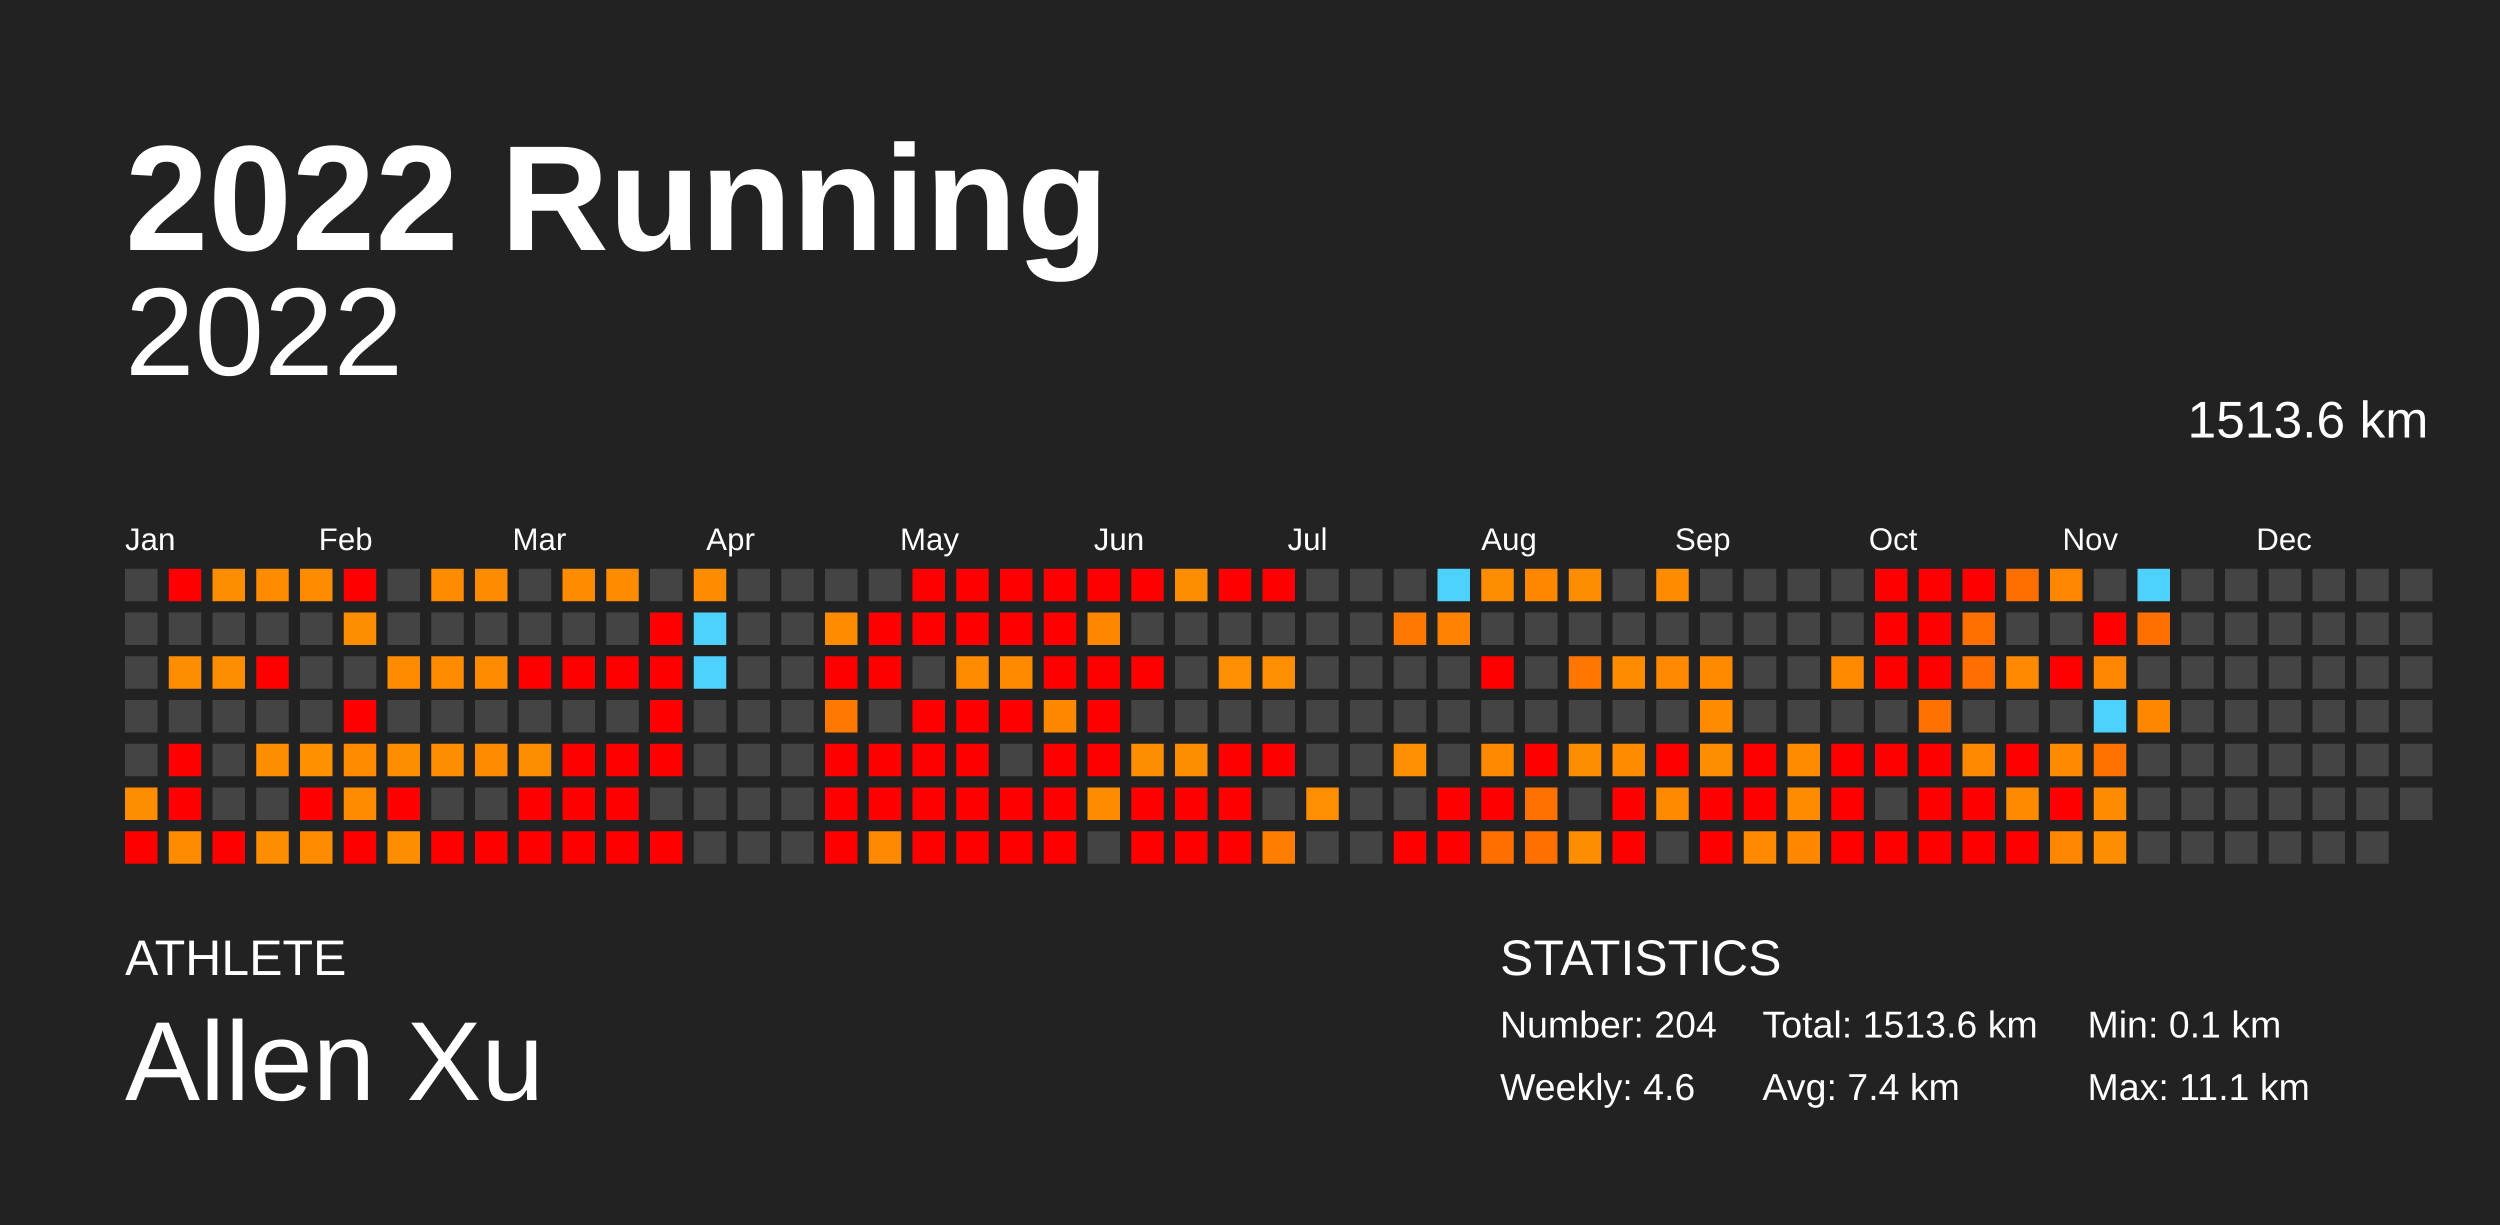
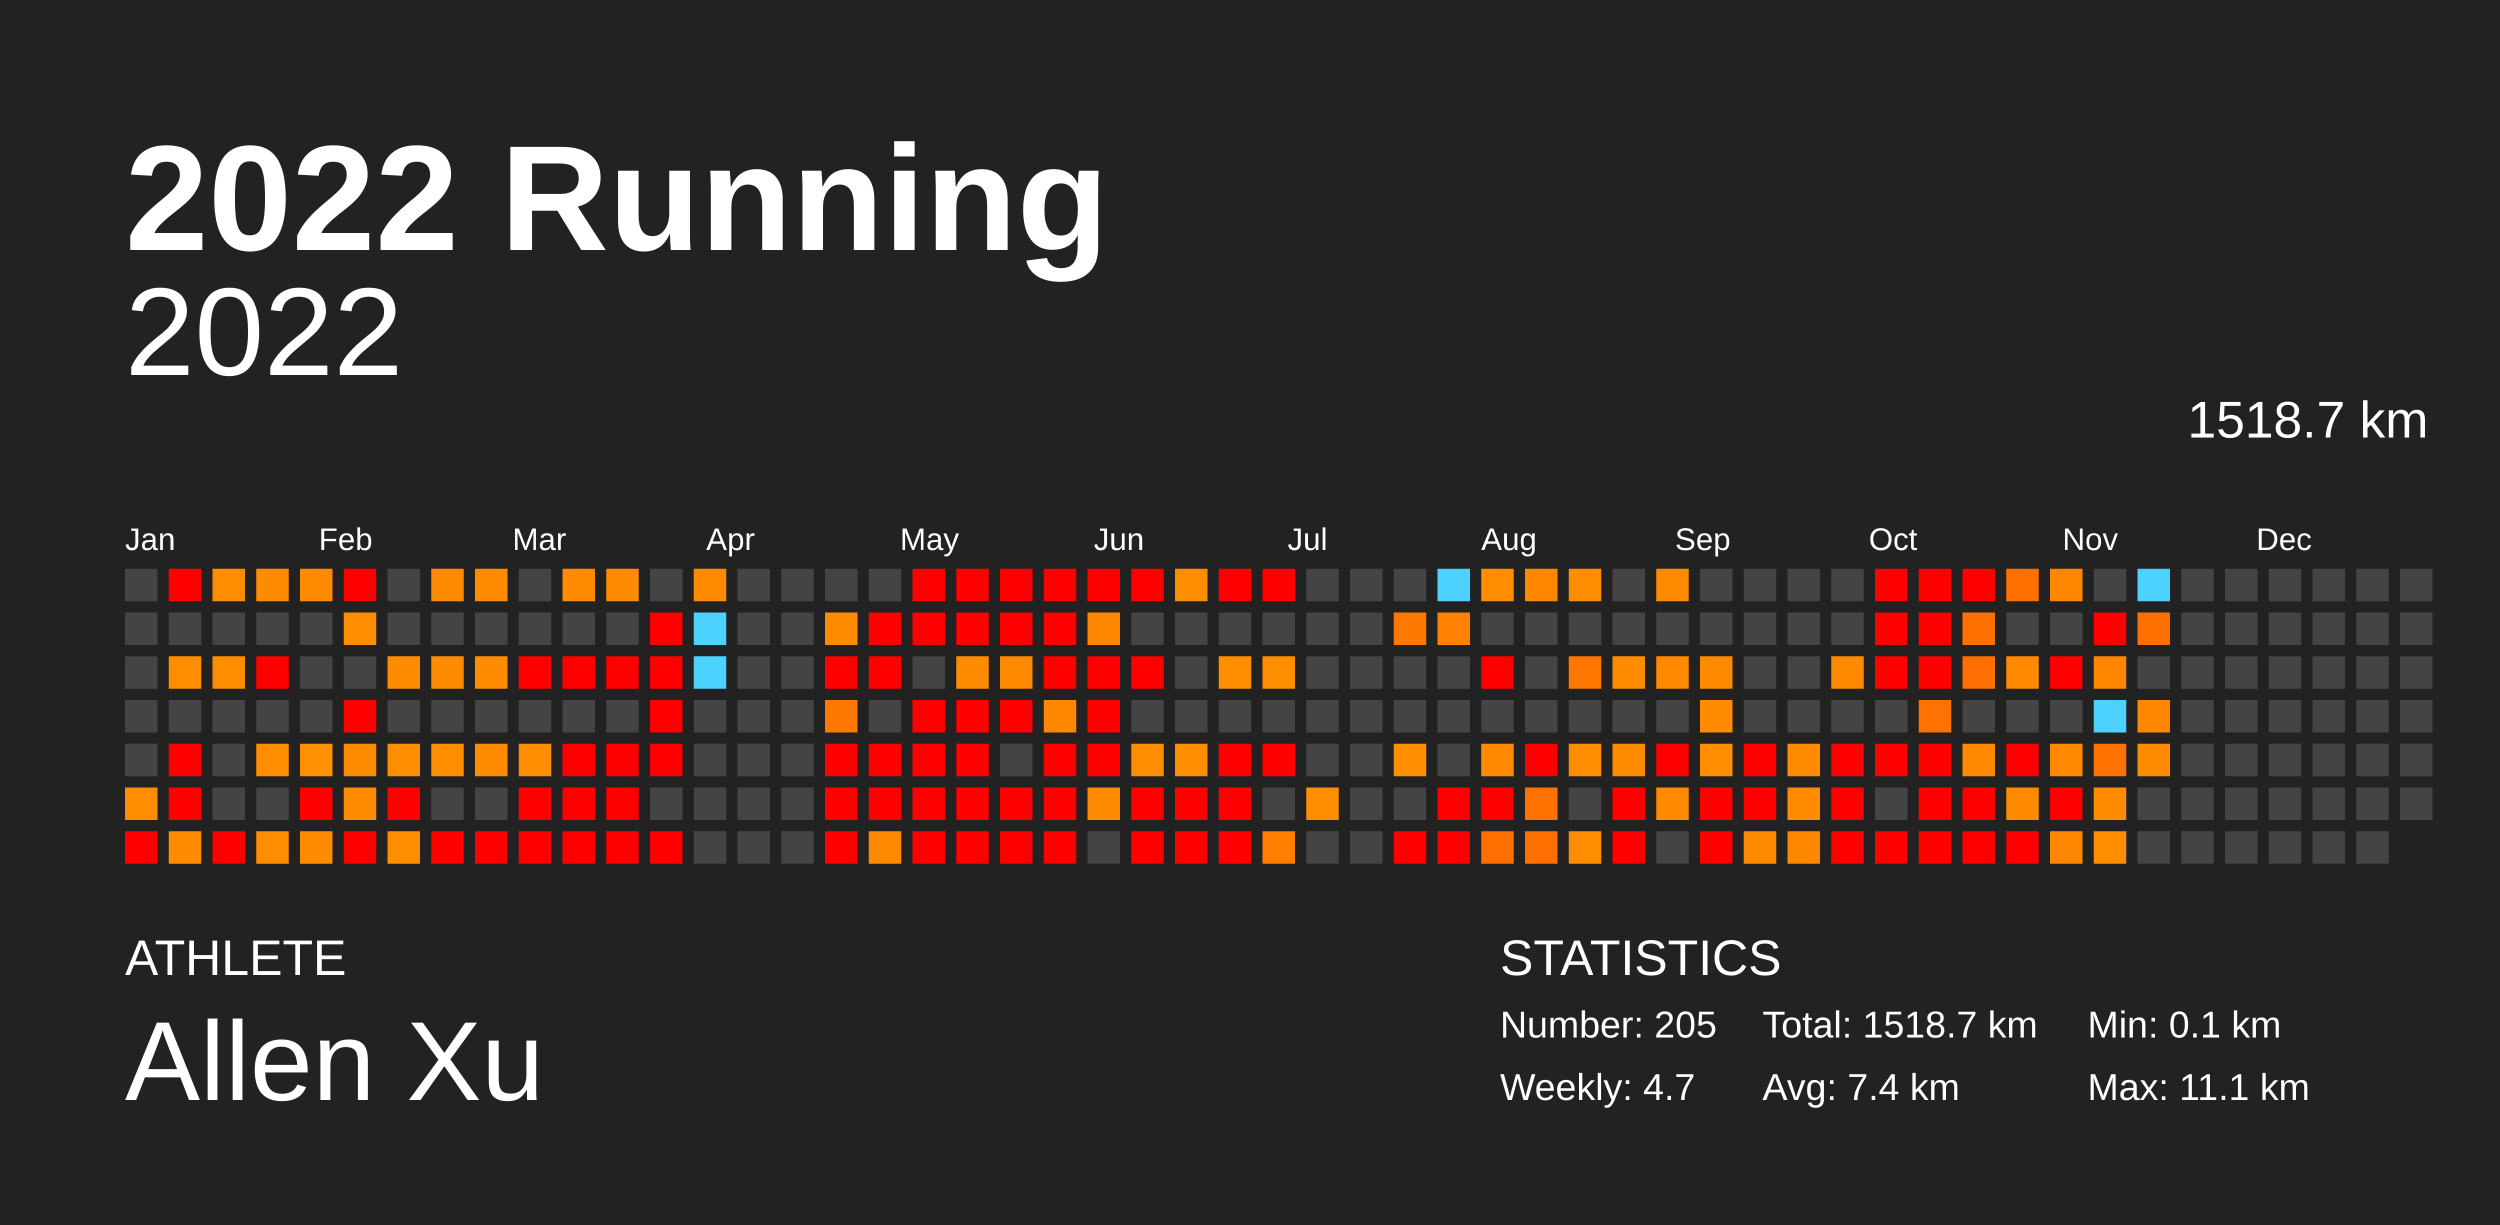
<svg xmlns="http://www.w3.org/2000/svg" baseProfile="full" height="98mm" version="1.1" viewBox="0,0,200,98" width="200mm">
  <defs />
  <rect fill="#222222" height="98" width="200" x="0" y="0" />
  <text fill="#FFFFFF" style="font-size:12px; font-family:Arial; font-weight:bold;" x="10" y="20">2022 Running</text>
  <text fill="#FFFFFF" style="font-size:4px; font-family:Arial" x="10" y="78">ATHLETE</text>
  <text fill="#FFFFFF" style="font-size:9px; font-family:Arial" x="10" y="88">Allen Xu</text>
  <text fill="#FFFFFF" style="font-size:4px; font-family:Arial" x="120" y="78">STATISTICS</text>
-   <text fill="#FFFFFF" style="font-size:3px; font-family:Arial" x="120" y="83">Number: 204</text>
-   <text fill="#FFFFFF" style="font-size:3px; font-family:Arial" x="120" y="88">Weekly: 4.6</text>
-   <text fill="#FFFFFF" style="font-size:3px; font-family:Arial" x="141" y="83">Total: 1513.6 km</text>
+   <text fill="#FFFFFF" style="font-size:3px; font-family:Arial" x="120" y="83">Number: 205</text>
+   <text fill="#FFFFFF" style="font-size:3px; font-family:Arial" x="120" y="88">Weekly: 4.7</text>
+   <text fill="#FFFFFF" style="font-size:3px; font-family:Arial" x="141" y="83">Total: 1518.7 km</text>
  <text fill="#FFFFFF" style="font-size:3px; font-family:Arial" x="141" y="88">Avg: 7.4 km</text>
  <text fill="#FFFFFF" style="font-size:3px; font-family:Arial" x="167" y="83">Min: 0.1 km</text>
  <text fill="#FFFFFF" style="font-size:3px; font-family:Arial" x="167" y="88">Max: 11.1 km</text>
  <text alignment-baseline="hanging" fill="#FFFFFF" style="font-size:10.0px; font-family:Arial;" x="10" y="30">2022</text>
-   <text alignment-baseline="hanging" fill="#FFFFFF" style="font-size:4.125px; font-family:Arial;" x="175" y="35">1513.6 km</text>
+   <text alignment-baseline="hanging" fill="#FFFFFF" style="font-size:4.125px; font-family:Arial;" x="175" y="35">1518.7 km</text>
  <text fill="#FFFFFF" style="font-size:2.5px; font-family:Arial" x="10.0" y="44">Jan</text>
  <text fill="#FFFFFF" style="font-size:2.5px; font-family:Arial" x="25.5" y="44">Feb</text>
  <text fill="#FFFFFF" style="font-size:2.5px; font-family:Arial" x="41.0" y="44">Mar</text>
  <text fill="#FFFFFF" style="font-size:2.5px; font-family:Arial" x="56.5" y="44">Apr</text>
  <text fill="#FFFFFF" style="font-size:2.5px; font-family:Arial" x="72.0" y="44">May</text>
  <text fill="#FFFFFF" style="font-size:2.5px; font-family:Arial" x="87.5" y="44">Jun</text>
  <text fill="#FFFFFF" style="font-size:2.5px; font-family:Arial" x="103.0" y="44">Jul</text>
  <text fill="#FFFFFF" style="font-size:2.5px; font-family:Arial" x="118.5" y="44">Aug</text>
  <text fill="#FFFFFF" style="font-size:2.5px; font-family:Arial" x="134.0" y="44">Sep</text>
  <text fill="#FFFFFF" style="font-size:2.5px; font-family:Arial" x="149.5" y="44">Oct</text>
  <text fill="#FFFFFF" style="font-size:2.5px; font-family:Arial" x="165.0" y="44">Nov</text>
  <text fill="#FFFFFF" style="font-size:2.5px; font-family:Arial" x="180.5" y="44">Dec</text>
  <rect fill="#444444" height="2.6" width="2.6" x="10.0" y="45.5" />
  <rect fill="#444444" height="2.6" width="2.6" x="10.0" y="49.0" />
  <rect fill="#444444" height="2.6" width="2.6" x="10.0" y="52.5" />
  <rect fill="#444444" height="2.6" width="2.6" x="10.0" y="56.0" />
  <rect fill="#444444" height="2.6" width="2.6" x="10.0" y="59.5" />
  <rect fill="#ff8d00" height="2.6" width="2.6" x="10.0" y="63.0" />
  <rect fill="red" height="2.6" width="2.6" x="10.0" y="66.5" />
  <rect fill="red" height="2.6" width="2.6" x="13.5" y="45.5" />
  <rect fill="#444444" height="2.6" width="2.6" x="13.5" y="49.0" />
  <rect fill="#ff8d00" height="2.6" width="2.6" x="13.5" y="52.5" />
  <rect fill="#444444" height="2.6" width="2.6" x="13.5" y="56.0" />
  <rect fill="red" height="2.6" width="2.6" x="13.5" y="59.5" />
  <rect fill="red" height="2.6" width="2.6" x="13.5" y="63.0" />
  <rect fill="#ff8c00" height="2.6" width="2.6" x="13.5" y="66.5" />
  <rect fill="#ff8d00" height="2.6" width="2.6" x="17.0" y="45.5" />
  <rect fill="#444444" height="2.6" width="2.6" x="17.0" y="49.0" />
  <rect fill="#ff8d00" height="2.6" width="2.6" x="17.0" y="52.5" />
  <rect fill="#444444" height="2.6" width="2.6" x="17.0" y="56.0" />
  <rect fill="#444444" height="2.6" width="2.6" x="17.0" y="59.5" />
  <rect fill="#444444" height="2.6" width="2.6" x="17.0" y="63.0" />
  <rect fill="red" height="2.6" width="2.6" x="17.0" y="66.5" />
  <rect fill="#ff8c00" height="2.6" width="2.6" x="20.5" y="45.5" />
  <rect fill="#444444" height="2.6" width="2.6" x="20.5" y="49.0" />
  <rect fill="red" height="2.6" width="2.6" x="20.5" y="52.5" />
  <rect fill="#444444" height="2.6" width="2.6" x="20.5" y="56.0" />
  <rect fill="#ff8d00" height="2.6" width="2.6" x="20.5" y="59.5" />
  <rect fill="#444444" height="2.6" width="2.6" x="20.5" y="63.0" />
  <rect fill="#ff8d00" height="2.6" width="2.6" x="20.5" y="66.5" />
  <rect fill="#ff8c00" height="2.6" width="2.6" x="24.0" y="45.5" />
  <rect fill="#444444" height="2.6" width="2.6" x="24.0" y="49.0" />
  <rect fill="#444444" height="2.6" width="2.6" x="24.0" y="52.5" />
  <rect fill="#444444" height="2.6" width="2.6" x="24.0" y="56.0" />
  <rect fill="#ff9100" height="2.6" width="2.6" x="24.0" y="59.5" />
  <rect fill="red" height="2.6" width="2.6" x="24.0" y="63.0" />
  <rect fill="#ff8c00" height="2.6" width="2.6" x="24.0" y="66.5" />
  <rect fill="red" height="2.6" width="2.6" x="27.5" y="45.5" />
  <rect fill="#ff8d00" height="2.6" width="2.6" x="27.5" y="49.0" />
  <rect fill="#444444" height="2.6" width="2.6" x="27.5" y="52.5" />
  <rect fill="red" height="2.6" width="2.6" x="27.5" y="56.0" />
  <rect fill="#ff8c00" height="2.6" width="2.6" x="27.5" y="59.5" />
  <rect fill="#ff8c00" height="2.6" width="2.6" x="27.5" y="63.0" />
  <rect fill="red" height="2.6" width="2.6" x="27.5" y="66.5" />
  <rect fill="#444444" height="2.6" width="2.6" x="31.0" y="45.5" />
  <rect fill="#444444" height="2.6" width="2.6" x="31.0" y="49.0" />
  <rect fill="#ff8c00" height="2.6" width="2.6" x="31.0" y="52.5" />
  <rect fill="#444444" height="2.6" width="2.6" x="31.0" y="56.0" />
  <rect fill="#ff8d00" height="2.6" width="2.6" x="31.0" y="59.5" />
  <rect fill="red" height="2.6" width="2.6" x="31.0" y="63.0" />
  <rect fill="#ff8d00" height="2.6" width="2.6" x="31.0" y="66.5" />
  <rect fill="#ff8c00" height="2.6" width="2.6" x="34.5" y="45.5" />
  <rect fill="#444444" height="2.6" width="2.6" x="34.5" y="49.0" />
  <rect fill="#ff8c00" height="2.6" width="2.6" x="34.5" y="52.5" />
  <rect fill="#444444" height="2.6" width="2.6" x="34.5" y="56.0" />
  <rect fill="#ff8d00" height="2.6" width="2.6" x="34.5" y="59.5" />
  <rect fill="#444444" height="2.6" width="2.6" x="34.5" y="63.0" />
  <rect fill="red" height="2.6" width="2.6" x="34.5" y="66.5" />
  <rect fill="#ff8c00" height="2.6" width="2.6" x="38.0" y="45.5" />
  <rect fill="#444444" height="2.6" width="2.6" x="38.0" y="49.0" />
  <rect fill="#ff8c00" height="2.6" width="2.6" x="38.0" y="52.5" />
  <rect fill="#444444" height="2.6" width="2.6" x="38.0" y="56.0" />
  <rect fill="#ff8c00" height="2.6" width="2.6" x="38.0" y="59.5" />
  <rect fill="#444444" height="2.6" width="2.6" x="38.0" y="63.0" />
  <rect fill="red" height="2.6" width="2.6" x="38.0" y="66.5" />
  <rect fill="#444444" height="2.6" width="2.6" x="41.5" y="45.5" />
  <rect fill="#444444" height="2.6" width="2.6" x="41.5" y="49.0" />
  <rect fill="red" height="2.6" width="2.6" x="41.5" y="52.5" />
  <rect fill="#444444" height="2.6" width="2.6" x="41.5" y="56.0" />
  <rect fill="#ff8d00" height="2.6" width="2.6" x="41.5" y="59.5" />
  <rect fill="red" height="2.6" width="2.6" x="41.5" y="63.0" />
  <rect fill="red" height="2.6" width="2.6" x="41.5" y="66.5" />
  <rect fill="#ff8c00" height="2.6" width="2.6" x="45.0" y="45.5" />
  <rect fill="#444444" height="2.6" width="2.6" x="45.0" y="49.0" />
  <rect fill="red" height="2.6" width="2.6" x="45.0" y="52.5" />
  <rect fill="#444444" height="2.6" width="2.6" x="45.0" y="56.0" />
  <rect fill="red" height="2.6" width="2.6" x="45.0" y="59.5" />
  <rect fill="red" height="2.6" width="2.6" x="45.0" y="63.0" />
  <rect fill="red" height="2.6" width="2.6" x="45.0" y="66.5" />
  <rect fill="#ff8c00" height="2.6" width="2.6" x="48.5" y="45.5" />
  <rect fill="#444444" height="2.6" width="2.6" x="48.5" y="49.0" />
  <rect fill="red" height="2.6" width="2.6" x="48.5" y="52.5" />
  <rect fill="#444444" height="2.6" width="2.6" x="48.5" y="56.0" />
  <rect fill="red" height="2.6" width="2.6" x="48.5" y="59.5" />
  <rect fill="red" height="2.6" width="2.6" x="48.5" y="63.0" />
  <rect fill="red" height="2.6" width="2.6" x="48.5" y="66.5" />
  <rect fill="#444444" height="2.6" width="2.6" x="52.0" y="45.5" />
  <rect fill="red" height="2.6" width="2.6" x="52.0" y="49.0" />
  <rect fill="red" height="2.6" width="2.6" x="52.0" y="52.5" />
  <rect fill="red" height="2.6" width="2.6" x="52.0" y="56.0" />
  <rect fill="red" height="2.6" width="2.6" x="52.0" y="59.5" />
  <rect fill="#444444" height="2.6" width="2.6" x="52.0" y="63.0" />
  <rect fill="red" height="2.6" width="2.6" x="52.0" y="66.5" />
  <rect fill="#ff8b00" height="2.6" width="2.6" x="55.5" y="45.5" />
  <rect fill="#4dd2ff" height="2.6" width="2.6" x="55.5" y="49.0" />
  <rect fill="#4dd2ff" height="2.6" width="2.6" x="55.5" y="52.5" />
  <rect fill="#444444" height="2.6" width="2.6" x="55.5" y="56.0" />
  <rect fill="#444444" height="2.6" width="2.6" x="55.5" y="59.5" />
  <rect fill="#444444" height="2.6" width="2.6" x="55.5" y="63.0" />
  <rect fill="#444444" height="2.6" width="2.6" x="55.5" y="66.5" />
  <rect fill="#444444" height="2.6" width="2.6" x="59.0" y="45.5" />
  <rect fill="#444444" height="2.6" width="2.6" x="59.0" y="49.0" />
  <rect fill="#444444" height="2.6" width="2.6" x="59.0" y="52.5" />
  <rect fill="#444444" height="2.6" width="2.6" x="59.0" y="56.0" />
  <rect fill="#444444" height="2.6" width="2.6" x="59.0" y="59.5" />
  <rect fill="#444444" height="2.6" width="2.6" x="59.0" y="63.0" />
  <rect fill="#444444" height="2.6" width="2.6" x="59.0" y="66.5" />
  <rect fill="#444444" height="2.6" width="2.6" x="62.5" y="45.5" />
  <rect fill="#444444" height="2.6" width="2.6" x="62.5" y="49.0" />
  <rect fill="#444444" height="2.6" width="2.6" x="62.5" y="52.5" />
  <rect fill="#444444" height="2.6" width="2.6" x="62.5" y="56.0" />
  <rect fill="#444444" height="2.6" width="2.6" x="62.5" y="59.5" />
  <rect fill="#444444" height="2.6" width="2.6" x="62.5" y="63.0" />
  <rect fill="#444444" height="2.6" width="2.6" x="62.5" y="66.5" />
  <rect fill="#444444" height="2.6" width="2.6" x="66.0" y="45.5" />
  <rect fill="#ff8b00" height="2.6" width="2.6" x="66.0" y="49.0" />
  <rect fill="red" height="2.6" width="2.6" x="66.0" y="52.5" />
  <rect fill="#ff7800" height="2.6" width="2.6" x="66.0" y="56.0" />
  <rect fill="red" height="2.6" width="2.6" x="66.0" y="59.5" />
  <rect fill="red" height="2.6" width="2.6" x="66.0" y="63.0" />
  <rect fill="red" height="2.6" width="2.6" x="66.0" y="66.5" />
  <rect fill="#444444" height="2.6" width="2.6" x="69.5" y="45.5" />
  <rect fill="red" height="2.6" width="2.6" x="69.5" y="49.0" />
  <rect fill="red" height="2.6" width="2.6" x="69.5" y="52.5" />
  <rect fill="#444444" height="2.6" width="2.6" x="69.5" y="56.0" />
  <rect fill="red" height="2.6" width="2.6" x="69.5" y="59.5" />
  <rect fill="red" height="2.6" width="2.6" x="69.5" y="63.0" />
  <rect fill="#ff8900" height="2.6" width="2.6" x="69.5" y="66.5" />
  <rect fill="red" height="2.6" width="2.6" x="73.0" y="45.5" />
  <rect fill="red" height="2.6" width="2.6" x="73.0" y="49.0" />
  <rect fill="#444444" height="2.6" width="2.6" x="73.0" y="52.5" />
  <rect fill="red" height="2.6" width="2.6" x="73.0" y="56.0" />
  <rect fill="red" height="2.6" width="2.6" x="73.0" y="59.5" />
  <rect fill="red" height="2.6" width="2.6" x="73.0" y="63.0" />
  <rect fill="red" height="2.6" width="2.6" x="73.0" y="66.5" />
  <rect fill="red" height="2.6" width="2.6" x="76.5" y="45.5" />
  <rect fill="red" height="2.6" width="2.6" x="76.5" y="49.0" />
  <rect fill="#ff8c00" height="2.6" width="2.6" x="76.5" y="52.5" />
  <rect fill="red" height="2.6" width="2.6" x="76.5" y="56.0" />
  <rect fill="red" height="2.6" width="2.6" x="76.5" y="59.5" />
  <rect fill="red" height="2.6" width="2.6" x="76.5" y="63.0" />
  <rect fill="red" height="2.6" width="2.6" x="76.5" y="66.5" />
  <rect fill="red" height="2.6" width="2.6" x="80.0" y="45.5" />
  <rect fill="red" height="2.6" width="2.6" x="80.0" y="49.0" />
  <rect fill="#ff8a00" height="2.6" width="2.6" x="80.0" y="52.5" />
  <rect fill="red" height="2.6" width="2.6" x="80.0" y="56.0" />
  <rect fill="#444444" height="2.6" width="2.6" x="80.0" y="59.5" />
  <rect fill="red" height="2.6" width="2.6" x="80.0" y="63.0" />
  <rect fill="red" height="2.6" width="2.6" x="80.0" y="66.5" />
  <rect fill="red" height="2.6" width="2.6" x="83.5" y="45.5" />
  <rect fill="red" height="2.6" width="2.6" x="83.5" y="49.0" />
  <rect fill="red" height="2.6" width="2.6" x="83.5" y="52.5" />
  <rect fill="#ff8800" height="2.6" width="2.6" x="83.5" y="56.0" />
  <rect fill="red" height="2.6" width="2.6" x="83.5" y="59.5" />
  <rect fill="red" height="2.6" width="2.6" x="83.5" y="63.0" />
  <rect fill="red" height="2.6" width="2.6" x="83.5" y="66.5" />
  <rect fill="red" height="2.6" width="2.6" x="87.0" y="45.5" />
  <rect fill="#ff8700" height="2.6" width="2.6" x="87.0" y="49.0" />
  <rect fill="red" height="2.6" width="2.6" x="87.0" y="52.5" />
  <rect fill="red" height="2.6" width="2.6" x="87.0" y="56.0" />
  <rect fill="red" height="2.6" width="2.6" x="87.0" y="59.5" />
  <rect fill="#ff8c00" height="2.6" width="2.6" x="87.0" y="63.0" />
  <rect fill="#444444" height="2.6" width="2.6" x="87.0" y="66.5" />
  <rect fill="red" height="2.6" width="2.6" x="90.5" y="45.5" />
  <rect fill="#444444" height="2.6" width="2.6" x="90.5" y="49.0" />
  <rect fill="red" height="2.6" width="2.6" x="90.5" y="52.5" />
  <rect fill="#444444" height="2.6" width="2.6" x="90.5" y="56.0" />
  <rect fill="#ff8d00" height="2.6" width="2.6" x="90.5" y="59.5" />
  <rect fill="red" height="2.6" width="2.6" x="90.5" y="63.0" />
  <rect fill="red" height="2.6" width="2.6" x="90.5" y="66.5" />
  <rect fill="#ff8d00" height="2.6" width="2.6" x="94.0" y="45.5" />
  <rect fill="#444444" height="2.6" width="2.6" x="94.0" y="49.0" />
  <rect fill="#444444" height="2.6" width="2.6" x="94.0" y="52.5" />
  <rect fill="#444444" height="2.6" width="2.6" x="94.0" y="56.0" />
  <rect fill="#ff8d00" height="2.6" width="2.6" x="94.0" y="59.5" />
  <rect fill="red" height="2.6" width="2.6" x="94.0" y="63.0" />
  <rect fill="red" height="2.6" width="2.6" x="94.0" y="66.5" />
  <rect fill="red" height="2.6" width="2.6" x="97.5" y="45.5" />
  <rect fill="#444444" height="2.6" width="2.6" x="97.5" y="49.0" />
  <rect fill="#ff8e00" height="2.6" width="2.6" x="97.5" y="52.5" />
  <rect fill="#444444" height="2.6" width="2.6" x="97.5" y="56.0" />
  <rect fill="red" height="2.6" width="2.6" x="97.5" y="59.5" />
  <rect fill="red" height="2.6" width="2.6" x="97.5" y="63.0" />
  <rect fill="red" height="2.6" width="2.6" x="97.5" y="66.5" />
  <rect fill="red" height="2.6" width="2.6" x="101.0" y="45.5" />
  <rect fill="#444444" height="2.6" width="2.6" x="101.0" y="49.0" />
  <rect fill="#ff8e00" height="2.6" width="2.6" x="101.0" y="52.5" />
  <rect fill="#444444" height="2.6" width="2.6" x="101.0" y="56.0" />
  <rect fill="red" height="2.6" width="2.6" x="101.0" y="59.5" />
  <rect fill="#444444" height="2.6" width="2.6" x="101.0" y="63.0" />
  <rect fill="#ff7d00" height="2.6" width="2.6" x="101.0" y="66.5" />
  <rect fill="#444444" height="2.6" width="2.6" x="104.5" y="45.5" />
  <rect fill="#444444" height="2.6" width="2.6" x="104.5" y="49.0" />
  <rect fill="#444444" height="2.6" width="2.6" x="104.5" y="52.5" />
  <rect fill="#444444" height="2.6" width="2.6" x="104.5" y="56.0" />
  <rect fill="#444444" height="2.6" width="2.6" x="104.5" y="59.5" />
  <rect fill="#ff8e00" height="2.6" width="2.6" x="104.5" y="63.0" />
  <rect fill="#444444" height="2.6" width="2.6" x="104.5" y="66.5" />
  <rect fill="#444444" height="2.6" width="2.6" x="108.0" y="45.5" />
  <rect fill="#444444" height="2.6" width="2.6" x="108.0" y="49.0" />
  <rect fill="#444444" height="2.6" width="2.6" x="108.0" y="52.5" />
  <rect fill="#444444" height="2.6" width="2.6" x="108.0" y="56.0" />
  <rect fill="#444444" height="2.6" width="2.6" x="108.0" y="59.5" />
  <rect fill="#444444" height="2.6" width="2.6" x="108.0" y="63.0" />
  <rect fill="#444444" height="2.6" width="2.6" x="108.0" y="66.5" />
  <rect fill="#444444" height="2.6" width="2.6" x="111.5" y="45.5" />
  <rect fill="#ff7900" height="2.6" width="2.6" x="111.5" y="49.0" />
  <rect fill="#444444" height="2.6" width="2.6" x="111.5" y="52.5" />
  <rect fill="#444444" height="2.6" width="2.6" x="111.5" y="56.0" />
  <rect fill="#ff8e00" height="2.6" width="2.6" x="111.5" y="59.5" />
  <rect fill="#444444" height="2.6" width="2.6" x="111.5" y="63.0" />
  <rect fill="red" height="2.6" width="2.6" x="111.5" y="66.5" />
  <rect fill="#4dd2ff" height="2.6" width="2.6" x="115.0" y="45.5" />
  <rect fill="#ff8200" height="2.6" width="2.6" x="115.0" y="49.0" />
  <rect fill="#444444" height="2.6" width="2.6" x="115.0" y="52.5" />
  <rect fill="#444444" height="2.6" width="2.6" x="115.0" y="56.0" />
  <rect fill="#444444" height="2.6" width="2.6" x="115.0" y="59.5" />
  <rect fill="red" height="2.6" width="2.6" x="115.0" y="63.0" />
  <rect fill="red" height="2.6" width="2.6" x="115.0" y="66.5" />
  <rect fill="#ff8d00" height="2.6" width="2.6" x="118.5" y="45.5" />
  <rect fill="#444444" height="2.6" width="2.6" x="118.5" y="49.0" />
  <rect fill="red" height="2.6" width="2.6" x="118.5" y="52.5" />
  <rect fill="#444444" height="2.6" width="2.6" x="118.5" y="56.0" />
  <rect fill="#ff8900" height="2.6" width="2.6" x="118.5" y="59.5" />
  <rect fill="red" height="2.6" width="2.6" x="118.5" y="63.0" />
  <rect fill="#ff6f00" height="2.6" width="2.6" x="118.5" y="66.5" />
  <rect fill="#ff8800" height="2.6" width="2.6" x="122.0" y="45.5" />
  <rect fill="#444444" height="2.6" width="2.6" x="122.0" y="49.0" />
  <rect fill="#444444" height="2.6" width="2.6" x="122.0" y="52.5" />
  <rect fill="#444444" height="2.6" width="2.6" x="122.0" y="56.0" />
  <rect fill="red" height="2.6" width="2.6" x="122.0" y="59.5" />
  <rect fill="#ff7100" height="2.6" width="2.6" x="122.0" y="63.0" />
  <rect fill="#ff7000" height="2.6" width="2.6" x="122.0" y="66.5" />
  <rect fill="#ff8d00" height="2.6" width="2.6" x="125.5" y="45.5" />
  <rect fill="#444444" height="2.6" width="2.6" x="125.5" y="49.0" />
  <rect fill="#ff7600" height="2.6" width="2.6" x="125.5" y="52.5" />
  <rect fill="#444444" height="2.6" width="2.6" x="125.5" y="56.0" />
  <rect fill="#ff8d00" height="2.6" width="2.6" x="125.5" y="59.5" />
  <rect fill="#444444" height="2.6" width="2.6" x="125.5" y="63.0" />
  <rect fill="#ff8d00" height="2.6" width="2.6" x="125.5" y="66.5" />
  <rect fill="#444444" height="2.6" width="2.6" x="129.0" y="45.5" />
  <rect fill="#444444" height="2.6" width="2.6" x="129.0" y="49.0" />
  <rect fill="#ff8b00" height="2.6" width="2.6" x="129.0" y="52.5" />
  <rect fill="#444444" height="2.6" width="2.6" x="129.0" y="56.0" />
  <rect fill="#ff8b00" height="2.6" width="2.6" x="129.0" y="59.5" />
  <rect fill="red" height="2.6" width="2.6" x="129.0" y="63.0" />
  <rect fill="red" height="2.6" width="2.6" x="129.0" y="66.5" />
  <rect fill="#ff8b00" height="2.6" width="2.6" x="132.5" y="45.5" />
  <rect fill="#444444" height="2.6" width="2.6" x="132.5" y="49.0" />
  <rect fill="#ff8900" height="2.6" width="2.6" x="132.5" y="52.5" />
  <rect fill="#444444" height="2.6" width="2.6" x="132.5" y="56.0" />
  <rect fill="red" height="2.6" width="2.6" x="132.5" y="59.5" />
  <rect fill="#ff8a00" height="2.6" width="2.6" x="132.5" y="63.0" />
  <rect fill="#444444" height="2.6" width="2.6" x="132.5" y="66.5" />
  <rect fill="#444444" height="2.6" width="2.6" x="136.0" y="45.5" />
  <rect fill="#444444" height="2.6" width="2.6" x="136.0" y="49.0" />
  <rect fill="#ff8a00" height="2.6" width="2.6" x="136.0" y="52.5" />
  <rect fill="#ff8b00" height="2.6" width="2.6" x="136.0" y="56.0" />
  <rect fill="#ff8d00" height="2.6" width="2.6" x="136.0" y="59.5" />
  <rect fill="red" height="2.6" width="2.6" x="136.0" y="63.0" />
  <rect fill="red" height="2.6" width="2.6" x="136.0" y="66.5" />
  <rect fill="#444444" height="2.6" width="2.6" x="139.5" y="45.5" />
  <rect fill="#444444" height="2.6" width="2.6" x="139.5" y="49.0" />
  <rect fill="#444444" height="2.6" width="2.6" x="139.5" y="52.5" />
  <rect fill="#444444" height="2.6" width="2.6" x="139.5" y="56.0" />
  <rect fill="red" height="2.6" width="2.6" x="139.5" y="59.5" />
  <rect fill="red" height="2.6" width="2.6" x="139.5" y="63.0" />
  <rect fill="#ff8900" height="2.6" width="2.6" x="139.5" y="66.5" />
  <rect fill="#444444" height="2.6" width="2.6" x="143.0" y="45.5" />
  <rect fill="#444444" height="2.6" width="2.6" x="143.0" y="49.0" />
  <rect fill="#444444" height="2.6" width="2.6" x="143.0" y="52.5" />
  <rect fill="#444444" height="2.6" width="2.6" x="143.0" y="56.0" />
  <rect fill="#ff8c00" height="2.6" width="2.6" x="143.0" y="59.5" />
  <rect fill="#ff8b00" height="2.6" width="2.6" x="143.0" y="63.0" />
  <rect fill="#ff8800" height="2.6" width="2.6" x="143.0" y="66.5" />
  <rect fill="#444444" height="2.6" width="2.6" x="146.5" y="45.5" />
  <rect fill="#444444" height="2.6" width="2.6" x="146.5" y="49.0" />
  <rect fill="#ff8a00" height="2.6" width="2.6" x="146.5" y="52.5" />
  <rect fill="#444444" height="2.6" width="2.6" x="146.5" y="56.0" />
  <rect fill="red" height="2.6" width="2.6" x="146.5" y="59.5" />
  <rect fill="red" height="2.6" width="2.6" x="146.5" y="63.0" />
  <rect fill="red" height="2.6" width="2.6" x="146.5" y="66.5" />
  <rect fill="red" height="2.6" width="2.6" x="150.0" y="45.5" />
  <rect fill="red" height="2.6" width="2.6" x="150.0" y="49.0" />
  <rect fill="red" height="2.6" width="2.6" x="150.0" y="52.5" />
  <rect fill="#444444" height="2.6" width="2.6" x="150.0" y="56.0" />
  <rect fill="red" height="2.6" width="2.6" x="150.0" y="59.5" />
  <rect fill="#444444" height="2.6" width="2.6" x="150.0" y="63.0" />
  <rect fill="red" height="2.6" width="2.6" x="150.0" y="66.5" />
  <rect fill="red" height="2.6" width="2.6" x="153.5" y="45.5" />
  <rect fill="red" height="2.6" width="2.6" x="153.5" y="49.0" />
  <rect fill="red" height="2.6" width="2.6" x="153.5" y="52.5" />
  <rect fill="#ff7100" height="2.6" width="2.6" x="153.5" y="56.0" />
  <rect fill="red" height="2.6" width="2.6" x="153.5" y="59.5" />
  <rect fill="red" height="2.6" width="2.6" x="153.5" y="63.0" />
  <rect fill="red" height="2.6" width="2.6" x="153.5" y="66.5" />
  <rect fill="red" height="2.6" width="2.6" x="157.0" y="45.5" />
  <rect fill="#ff7000" height="2.6" width="2.6" x="157.0" y="49.0" />
  <rect fill="#ff6e00" height="2.6" width="2.6" x="157.0" y="52.5" />
  <rect fill="#444444" height="2.6" width="2.6" x="157.0" y="56.0" />
  <rect fill="#ff8900" height="2.6" width="2.6" x="157.0" y="59.5" />
  <rect fill="red" height="2.6" width="2.6" x="157.0" y="63.0" />
  <rect fill="red" height="2.6" width="2.6" x="157.0" y="66.5" />
  <rect fill="#ff6f00" height="2.6" width="2.6" x="160.5" y="45.5" />
  <rect fill="#444444" height="2.6" width="2.6" x="160.5" y="49.0" />
  <rect fill="#ff8900" height="2.6" width="2.6" x="160.5" y="52.5" />
  <rect fill="#444444" height="2.6" width="2.6" x="160.5" y="56.0" />
  <rect fill="red" height="2.6" width="2.6" x="160.5" y="59.5" />
  <rect fill="#ff8a00" height="2.6" width="2.6" x="160.5" y="63.0" />
  <rect fill="red" height="2.6" width="2.6" x="160.5" y="66.5" />
  <rect fill="#ff8600" height="2.6" width="2.6" x="164.0" y="45.5" />
  <rect fill="#444444" height="2.6" width="2.6" x="164.0" y="49.0" />
  <rect fill="red" height="2.6" width="2.6" x="164.0" y="52.5" />
  <rect fill="#444444" height="2.6" width="2.6" x="164.0" y="56.0" />
  <rect fill="#ff8900" height="2.6" width="2.6" x="164.0" y="59.5" />
  <rect fill="red" height="2.6" width="2.6" x="164.0" y="63.0" />
  <rect fill="#ff8600" height="2.6" width="2.6" x="164.0" y="66.5" />
  <rect fill="#444444" height="2.6" width="2.6" x="167.5" y="45.5" />
  <rect fill="red" height="2.6" width="2.6" x="167.5" y="49.0" />
  <rect fill="#ff8600" height="2.6" width="2.6" x="167.5" y="52.5" />
  <rect fill="#4dd2ff" height="2.6" width="2.6" x="167.5" y="56.0" />
  <rect fill="#ff7200" height="2.6" width="2.6" x="167.5" y="59.5" />
  <rect fill="#ff8b00" height="2.6" width="2.6" x="167.5" y="63.0" />
  <rect fill="#ff8d00" height="2.6" width="2.6" x="167.5" y="66.5" />
  <rect fill="#4dd2ff" height="2.6" width="2.6" x="171.0" y="45.5" />
  <rect fill="#ff7000" height="2.6" width="2.6" x="171.0" y="49.0" />
  <rect fill="#444444" height="2.6" width="2.6" x="171.0" y="52.5" />
  <rect fill="#ff8700" height="2.6" width="2.6" x="171.0" y="56.0" />
-   <rect fill="#444444" height="2.6" width="2.6" x="171.0" y="59.5" />
+   <rect fill="#ff8b00" height="2.6" width="2.6" x="171.0" y="59.5" />
  <rect fill="#444444" height="2.6" width="2.6" x="171.0" y="63.0" />
  <rect fill="#444444" height="2.6" width="2.6" x="171.0" y="66.5" />
  <rect fill="#444444" height="2.6" width="2.6" x="174.5" y="45.5" />
  <rect fill="#444444" height="2.6" width="2.6" x="174.5" y="49.0" />
  <rect fill="#444444" height="2.6" width="2.6" x="174.5" y="52.5" />
  <rect fill="#444444" height="2.6" width="2.6" x="174.5" y="56.0" />
  <rect fill="#444444" height="2.6" width="2.6" x="174.5" y="59.5" />
  <rect fill="#444444" height="2.6" width="2.6" x="174.5" y="63.0" />
  <rect fill="#444444" height="2.6" width="2.6" x="174.5" y="66.5" />
  <rect fill="#444444" height="2.6" width="2.6" x="178.0" y="45.5" />
  <rect fill="#444444" height="2.6" width="2.6" x="178.0" y="49.0" />
  <rect fill="#444444" height="2.6" width="2.6" x="178.0" y="52.5" />
  <rect fill="#444444" height="2.6" width="2.6" x="178.0" y="56.0" />
  <rect fill="#444444" height="2.6" width="2.6" x="178.0" y="59.5" />
  <rect fill="#444444" height="2.6" width="2.6" x="178.0" y="63.0" />
  <rect fill="#444444" height="2.6" width="2.6" x="178.0" y="66.5" />
  <rect fill="#444444" height="2.6" width="2.6" x="181.5" y="45.5" />
  <rect fill="#444444" height="2.6" width="2.6" x="181.5" y="49.0" />
  <rect fill="#444444" height="2.6" width="2.6" x="181.5" y="52.5" />
  <rect fill="#444444" height="2.6" width="2.6" x="181.5" y="56.0" />
  <rect fill="#444444" height="2.6" width="2.6" x="181.5" y="59.5" />
  <rect fill="#444444" height="2.6" width="2.6" x="181.5" y="63.0" />
  <rect fill="#444444" height="2.6" width="2.6" x="181.5" y="66.5" />
  <rect fill="#444444" height="2.6" width="2.6" x="185.0" y="45.5" />
  <rect fill="#444444" height="2.6" width="2.6" x="185.0" y="49.0" />
  <rect fill="#444444" height="2.6" width="2.6" x="185.0" y="52.5" />
  <rect fill="#444444" height="2.6" width="2.6" x="185.0" y="56.0" />
  <rect fill="#444444" height="2.6" width="2.6" x="185.0" y="59.5" />
  <rect fill="#444444" height="2.6" width="2.6" x="185.0" y="63.0" />
  <rect fill="#444444" height="2.6" width="2.6" x="185.0" y="66.5" />
  <rect fill="#444444" height="2.6" width="2.6" x="188.5" y="45.5" />
  <rect fill="#444444" height="2.6" width="2.6" x="188.5" y="49.0" />
  <rect fill="#444444" height="2.6" width="2.6" x="188.5" y="52.5" />
  <rect fill="#444444" height="2.6" width="2.6" x="188.5" y="56.0" />
  <rect fill="#444444" height="2.6" width="2.6" x="188.5" y="59.5" />
  <rect fill="#444444" height="2.6" width="2.6" x="188.5" y="63.0" />
  <rect fill="#444444" height="2.6" width="2.6" x="188.5" y="66.5" />
  <rect fill="#444444" height="2.6" width="2.6" x="192.0" y="45.5" />
  <rect fill="#444444" height="2.6" width="2.6" x="192.0" y="49.0" />
  <rect fill="#444444" height="2.6" width="2.6" x="192.0" y="52.5" />
  <rect fill="#444444" height="2.6" width="2.6" x="192.0" y="56.0" />
  <rect fill="#444444" height="2.6" width="2.6" x="192.0" y="59.5" />
  <rect fill="#444444" height="2.6" width="2.6" x="192.0" y="63.0" />
</svg>
